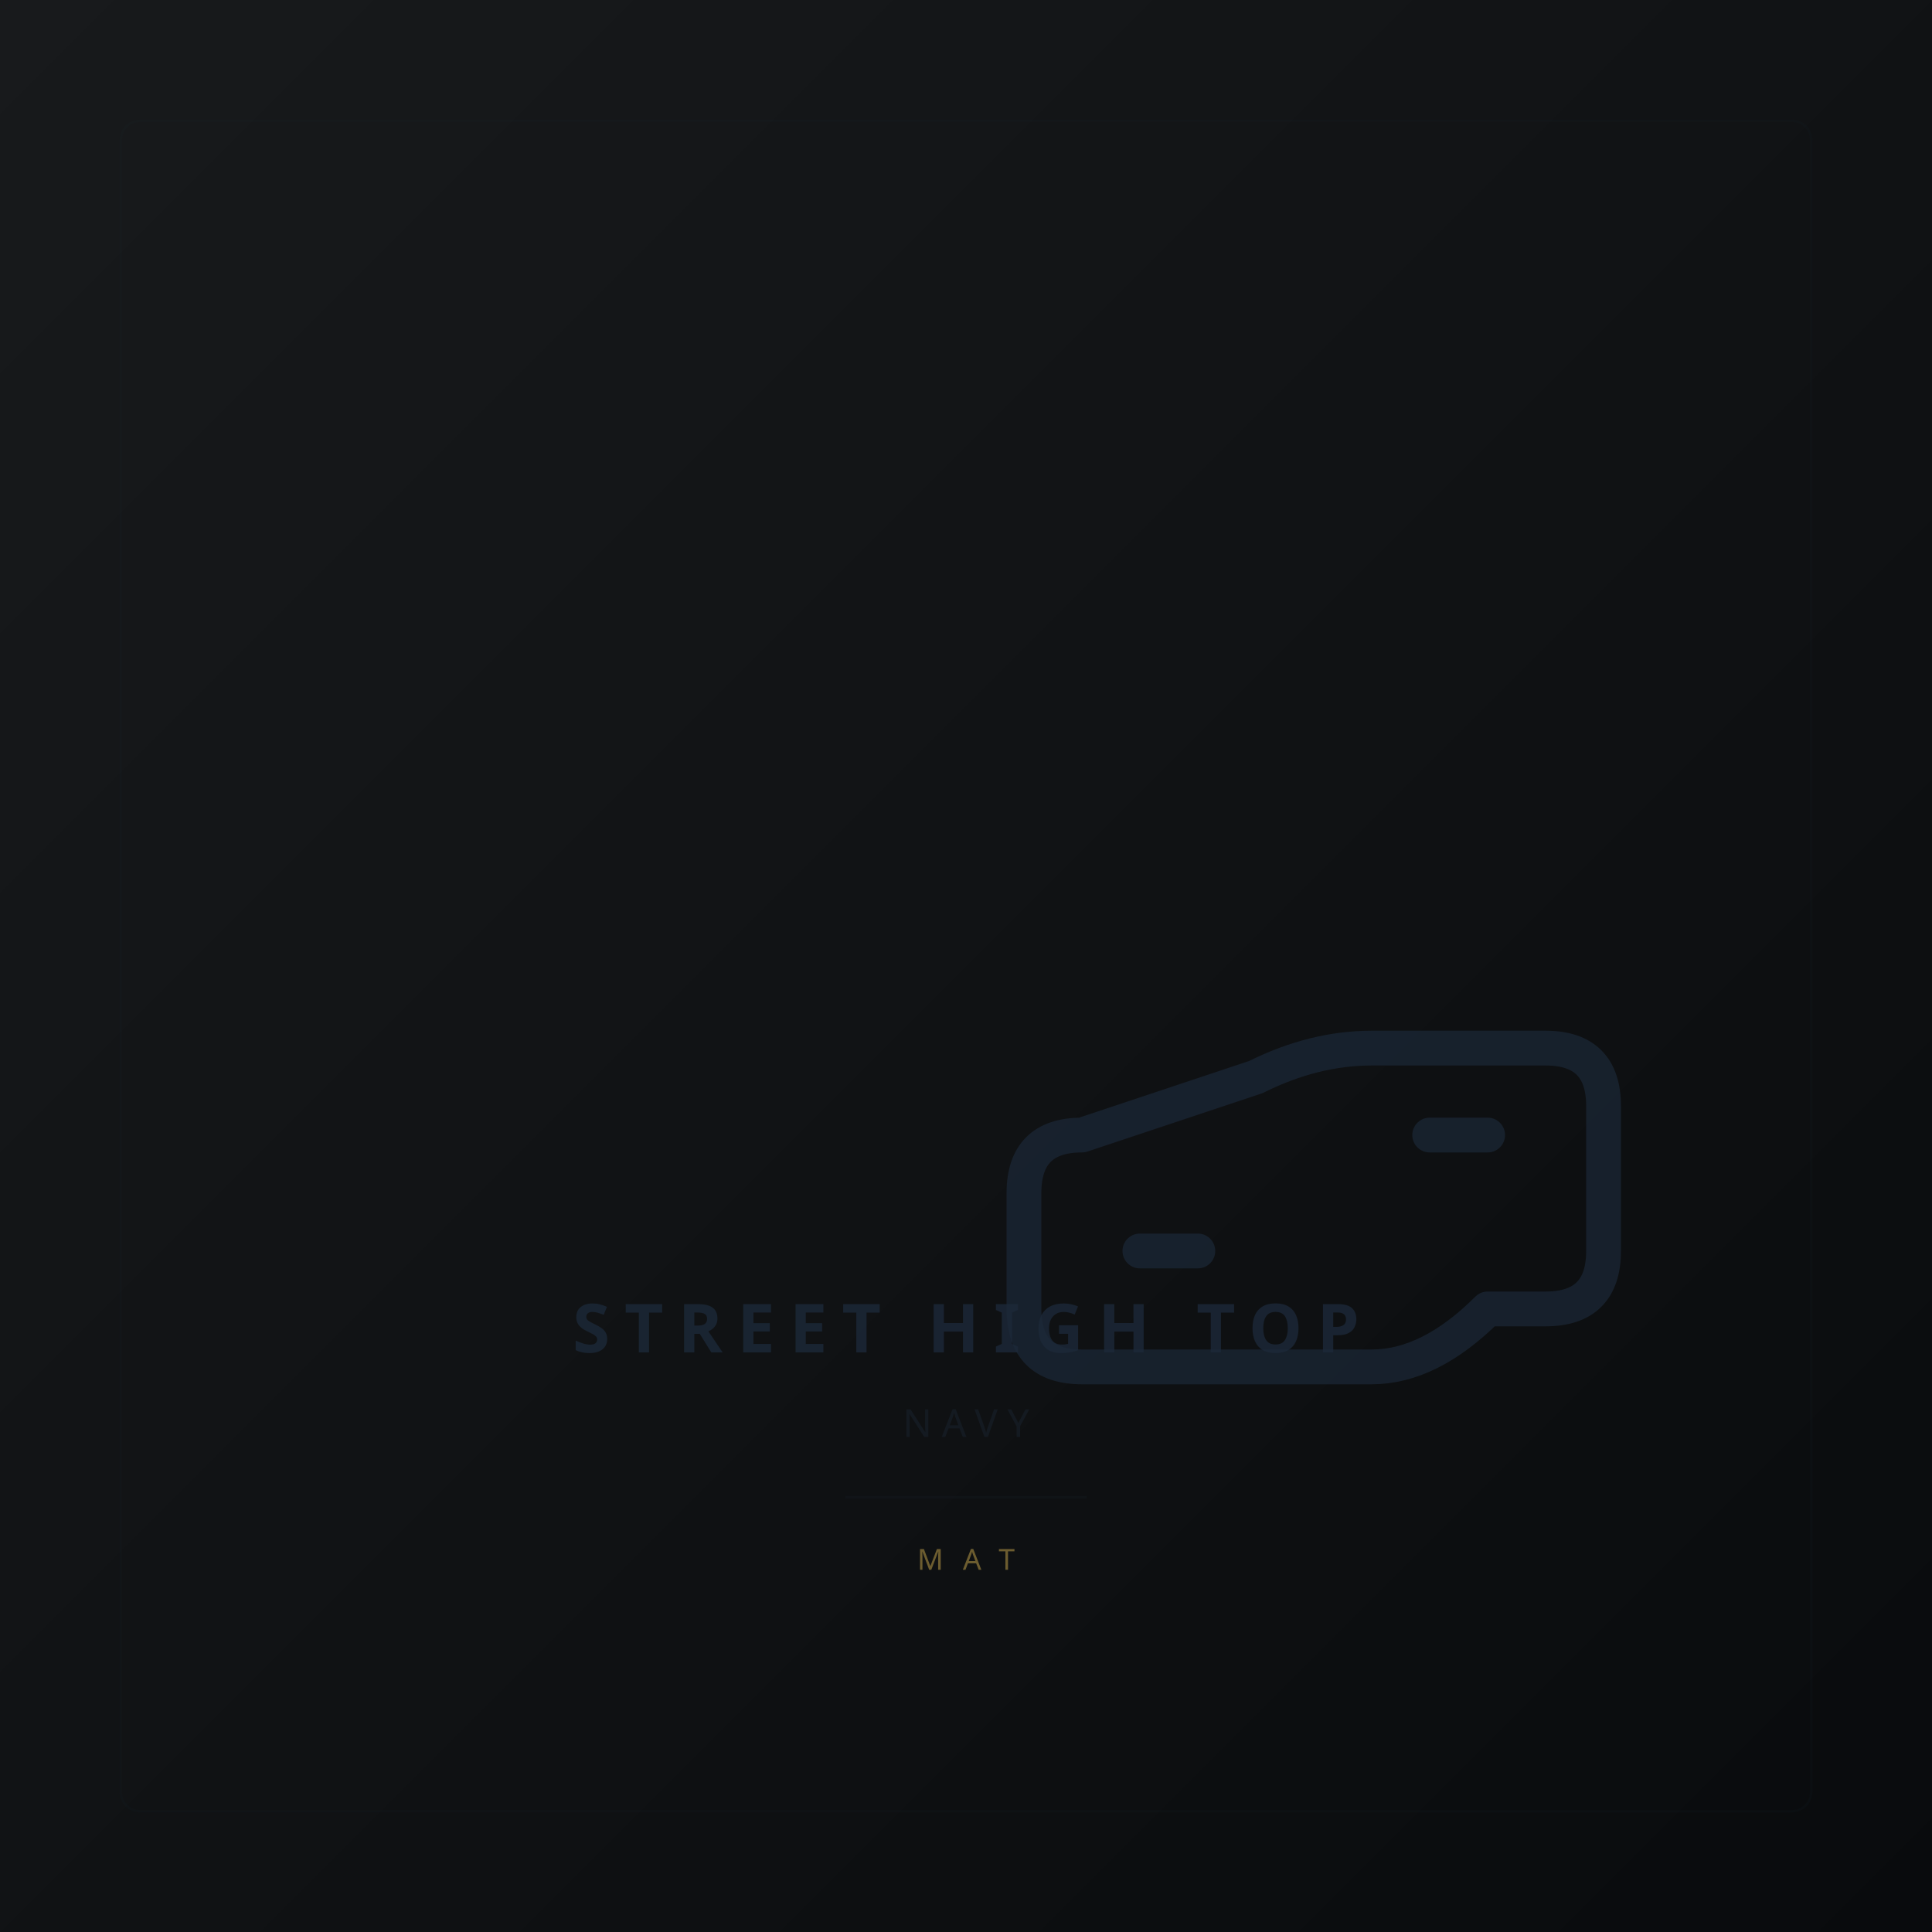
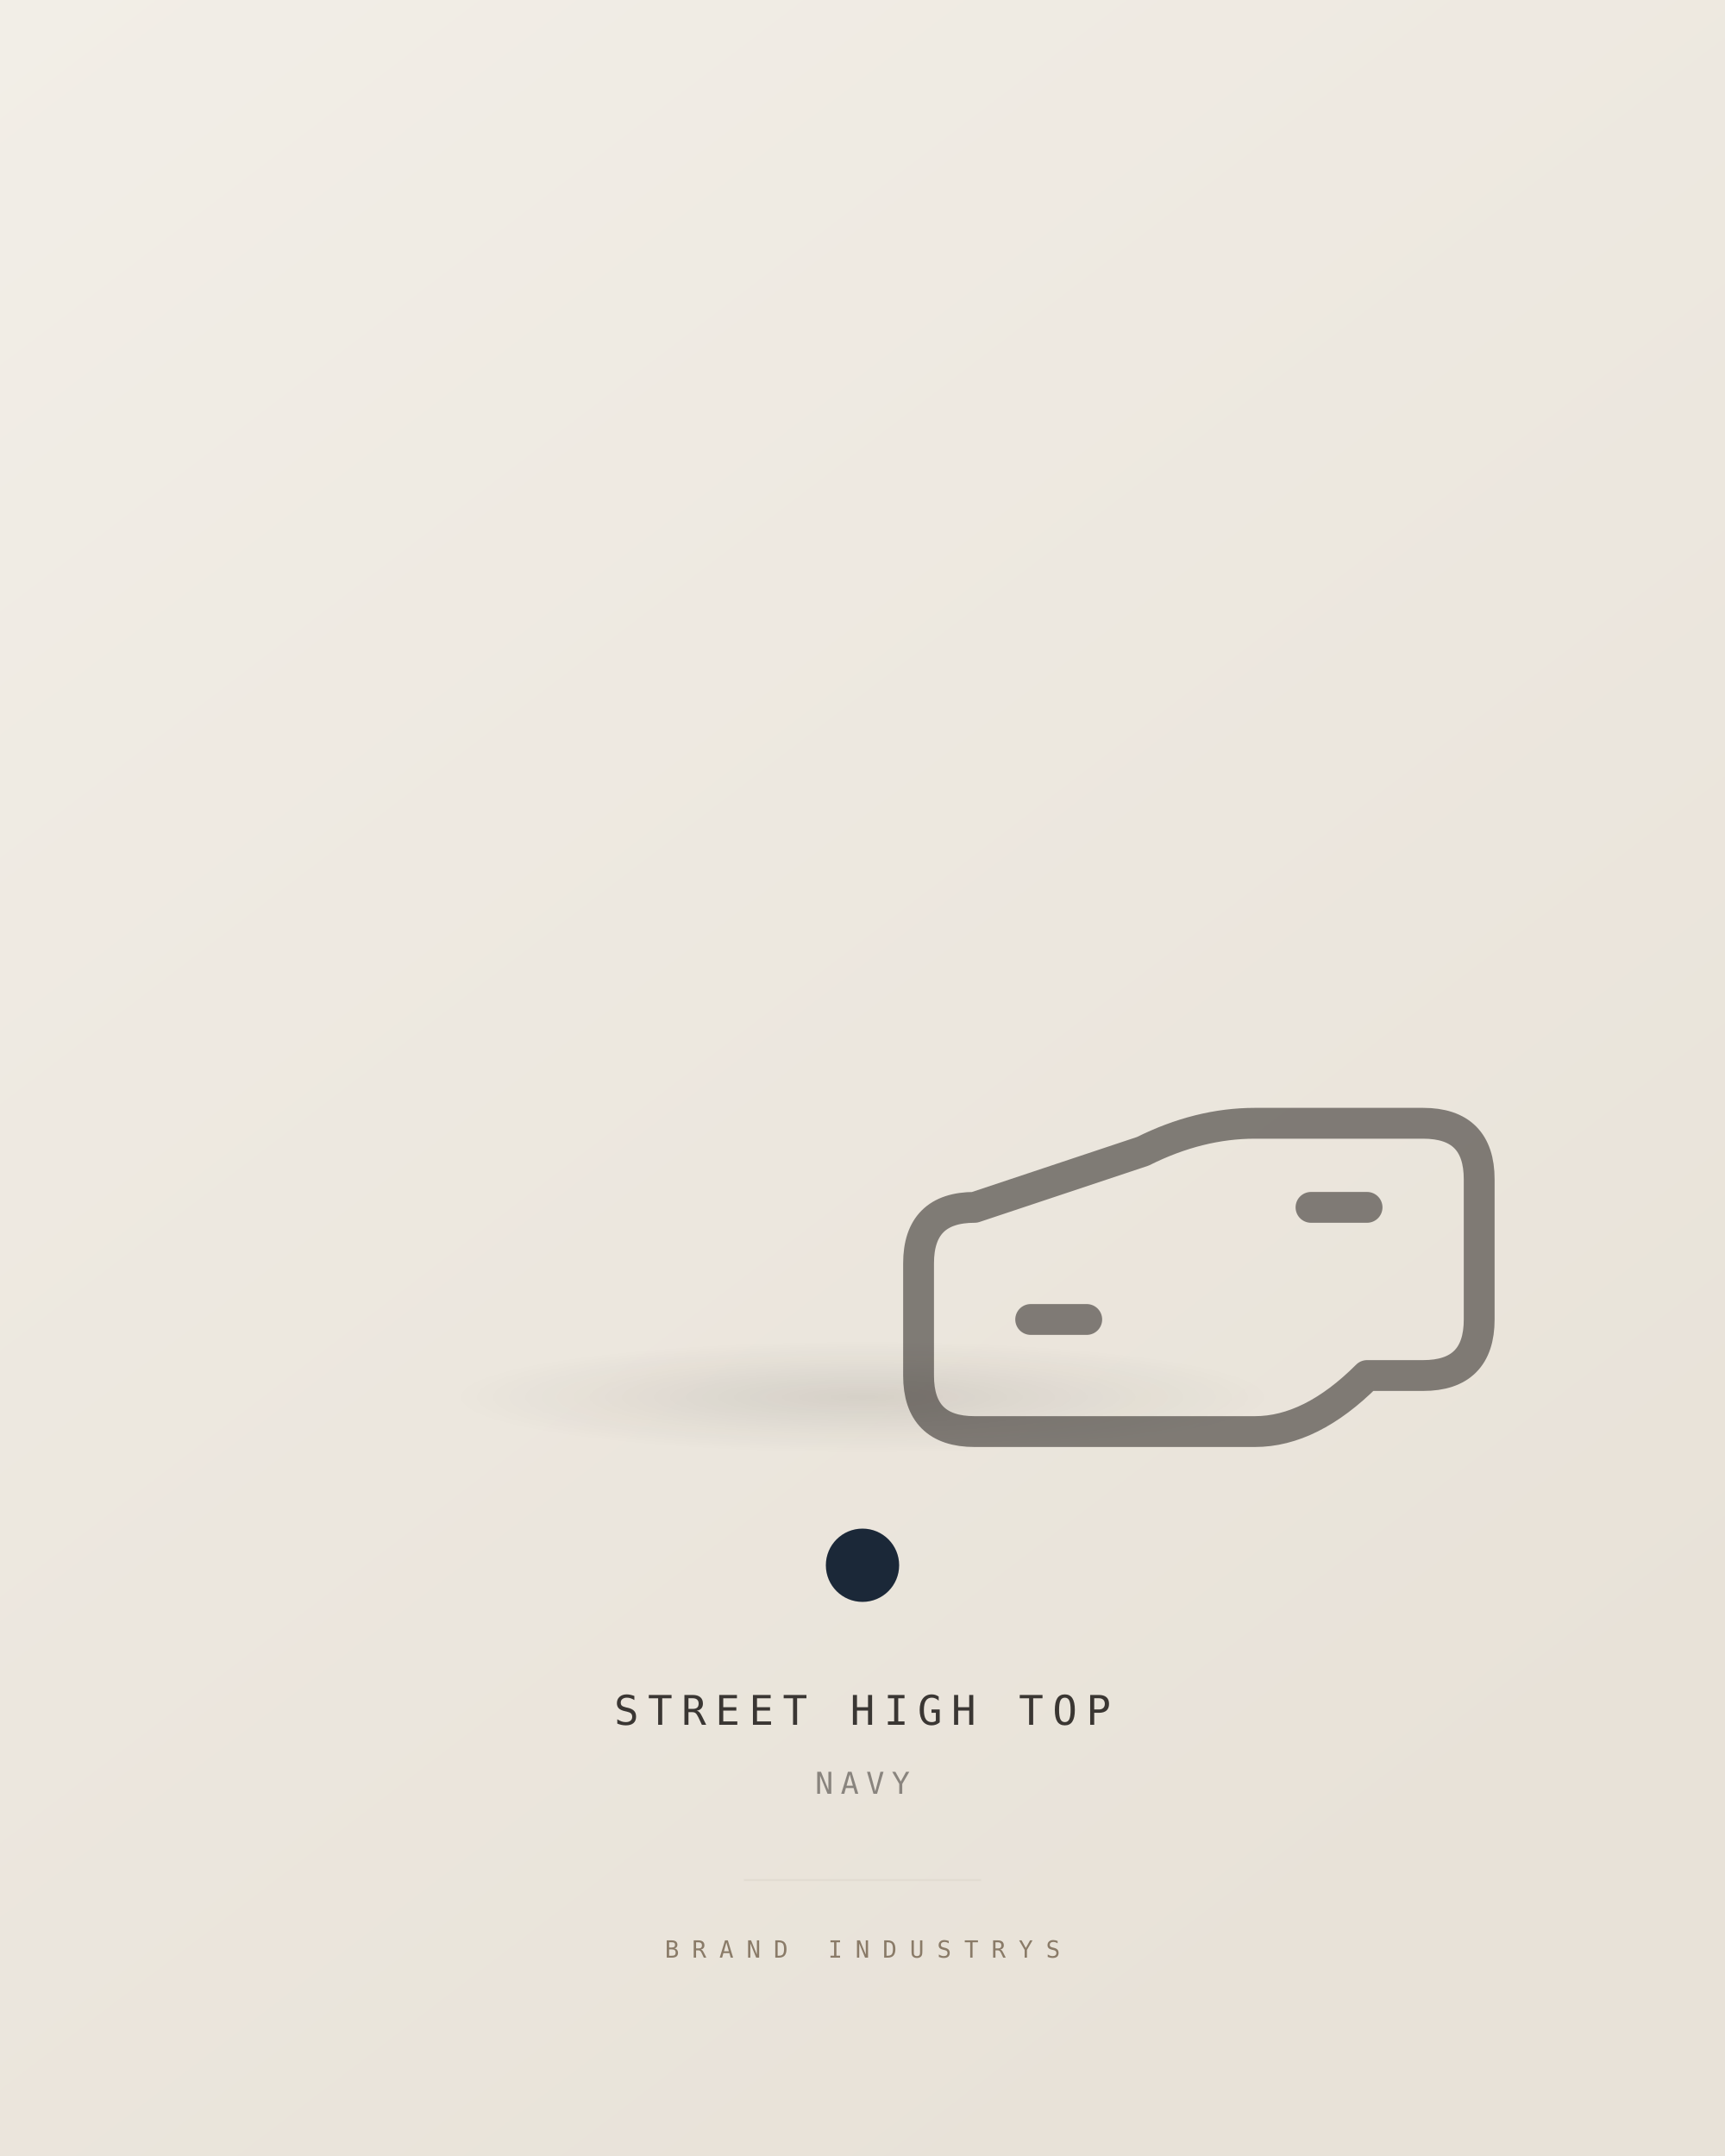
- <svg xmlns="http://www.w3.org/2000/svg" width="800" height="800" viewBox="0 0 800 800">
+ <svg xmlns="http://www.w3.org/2000/svg" width="800" height="1000" viewBox="0 0 800 1000">
  <defs>
-     <linearGradient id="bg" x1="0" y1="0" x2="1" y2="1">
-       <stop offset="0%" stop-color="rgb(24,26,28)" />
-       <stop offset="100%" stop-color="rgb(9,11,13)" />
+     <linearGradient id="bg" x1="0" y1="0" x2="0.6" y2="1">
+       <stop offset="0%" stop-color="#f2eee7" />
+       <stop offset="100%" stop-color="#e8e2d8" />
    </linearGradient>
-     <linearGradient id="accent" x1="0" y1="0" x2="0" y2="1">
-       <stop offset="0%" stop-color="#1B2838" stop-opacity="0.9" />
-       <stop offset="100%" stop-color="#1B2838" stop-opacity="0.6" />
-     </linearGradient>
+     <radialGradient id="pool" cx="0.5" cy="0.5" r="0.5">
+       <stop offset="0%" stop-color="#14110e" stop-opacity="0.10" />
+       <stop offset="100%" stop-color="#14110e" stop-opacity="0" />
+     </radialGradient>
  </defs>
-   <rect width="800" height="800" fill="url(#bg)" />
-   <rect x="50" y="50" width="700" height="700" rx="8" fill="none" stroke="#1B2838" stroke-opacity="0.1" stroke-width="1" />
-   <g transform="translate(400,350) scale(12)" stroke="#1B2838" stroke-width="1.2" stroke-linecap="round" stroke-linejoin="round" fill="none" opacity="0.7">
+   <rect width="800" height="1000" fill="url(#bg)" />
+   <ellipse cx="400" cy="648" rx="190" ry="26" fill="url(#pool)" />
+   <g transform="translate(400,430) scale(13)" stroke="#14110e" stroke-opacity="0.5" stroke-width="1.1" stroke-linecap="round" stroke-linejoin="round" fill="none">
    <path d="M4 18 Q2 18 2 16 L2 12 Q2 10 4 10 L10 8 Q12 7 14 7 L20 7 Q22 7 22 9 L22 14 Q22 16 20 16 L18 16 Q16 18 14 18 Z M6 14 L8 14 M16 10 L18 10" />
  </g>
-   <text x="400" y="560" text-anchor="middle" font-family="system-ui,sans-serif" font-size="28" font-weight="600" letter-spacing="6" fill="#1B2838" opacity="0.8">STREET HIGH TOP</text>
-   <text x="400" y="595" text-anchor="middle" font-family="system-ui,sans-serif" font-size="16" letter-spacing="4" fill="#1B2838" opacity="0.4">NAVY</text>
-   <line x1="350" y1="620" x2="450" y2="620" stroke="#1B2838" stroke-opacity="0.15" stroke-width="1" />
-   <text x="400" y="650" text-anchor="middle" font-family="system-ui,sans-serif" font-size="12" letter-spacing="8" fill="#c9a84c" opacity="0.5">MAT</text>
+   <circle cx="400" cy="726" r="17" fill="#1B2838" stroke="none" stroke-width="1" />
+   <text x="400" y="800" text-anchor="middle" font-family="ui-monospace,SFMono-Regular,monospace" font-size="19" letter-spacing="4.2" fill="#14110e" fill-opacity="0.82">STREET HIGH TOP</text>
+   <text x="400" y="832" text-anchor="middle" font-family="ui-monospace,SFMono-Regular,monospace" font-size="14" letter-spacing="3.4" fill="#14110e" fill-opacity="0.45">NAVY</text>
+   <line x1="345" y1="872" x2="455" y2="872" stroke="#e2dcd2" stroke-width="1" />
+   <text x="400" y="908" text-anchor="middle" font-family="ui-monospace,SFMono-Regular,monospace" font-size="11" letter-spacing="6" fill="#8a7b68">BRAND INDUSTRYS</text>
</svg>
